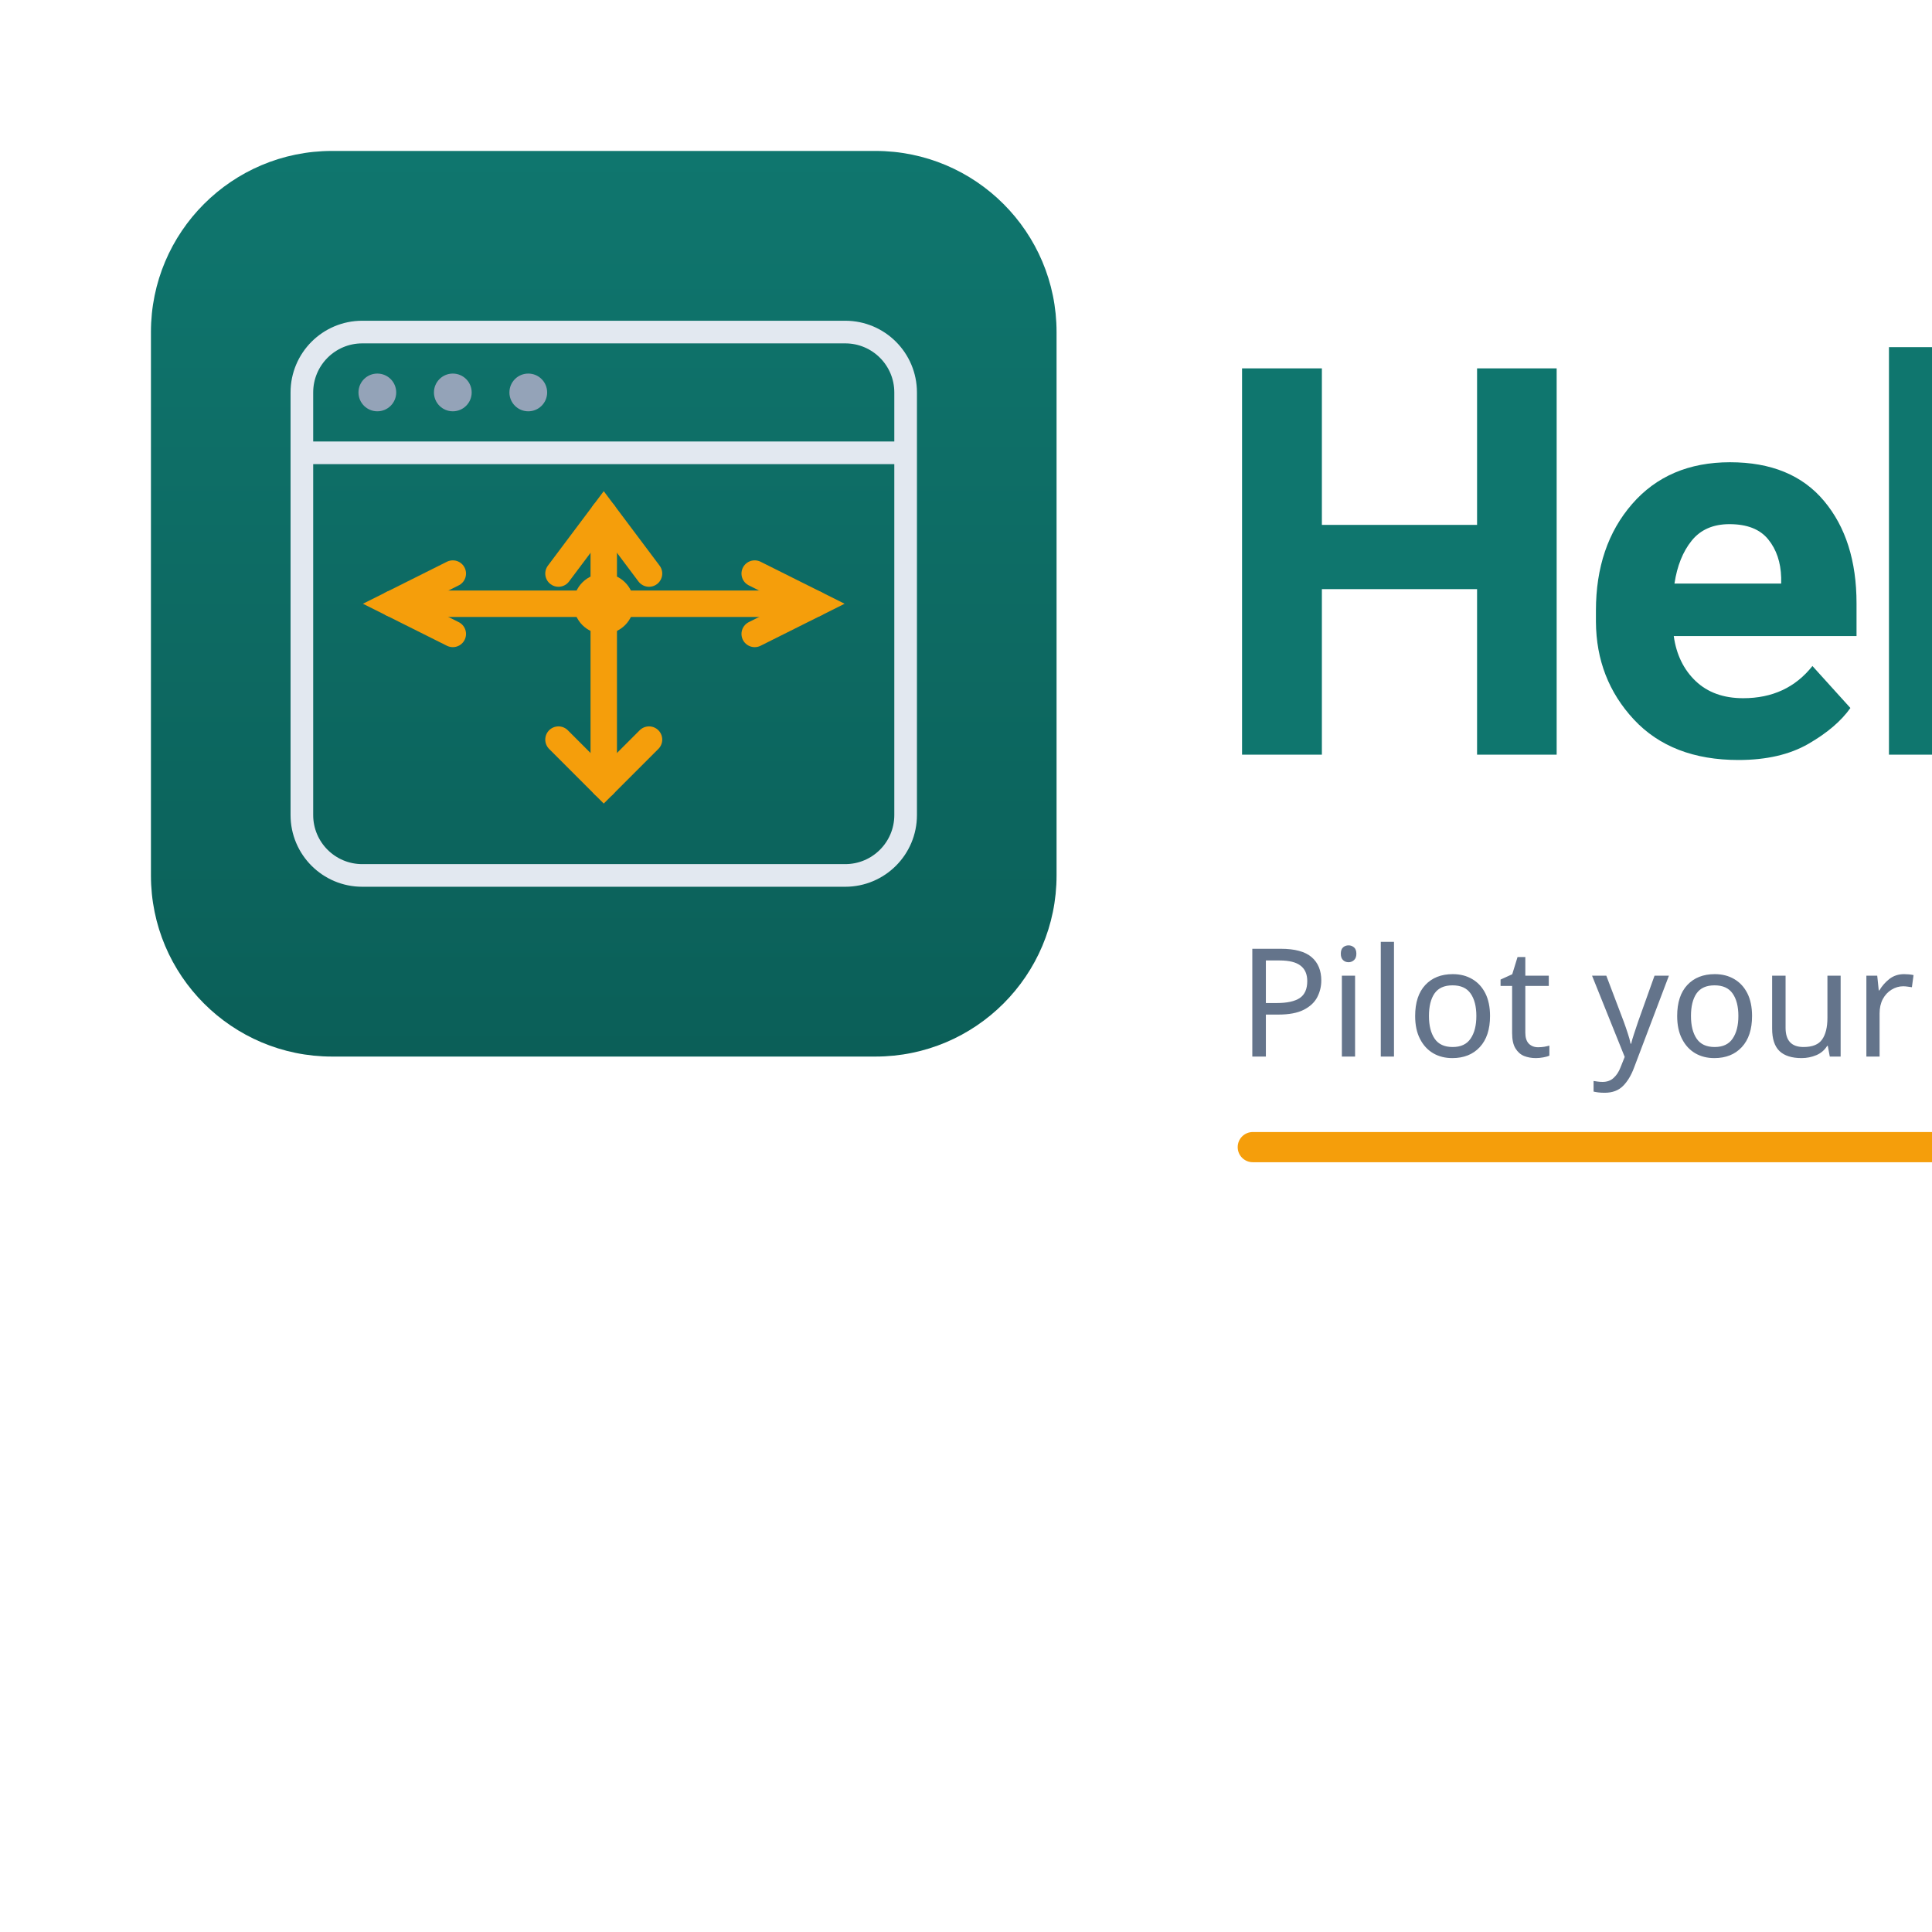
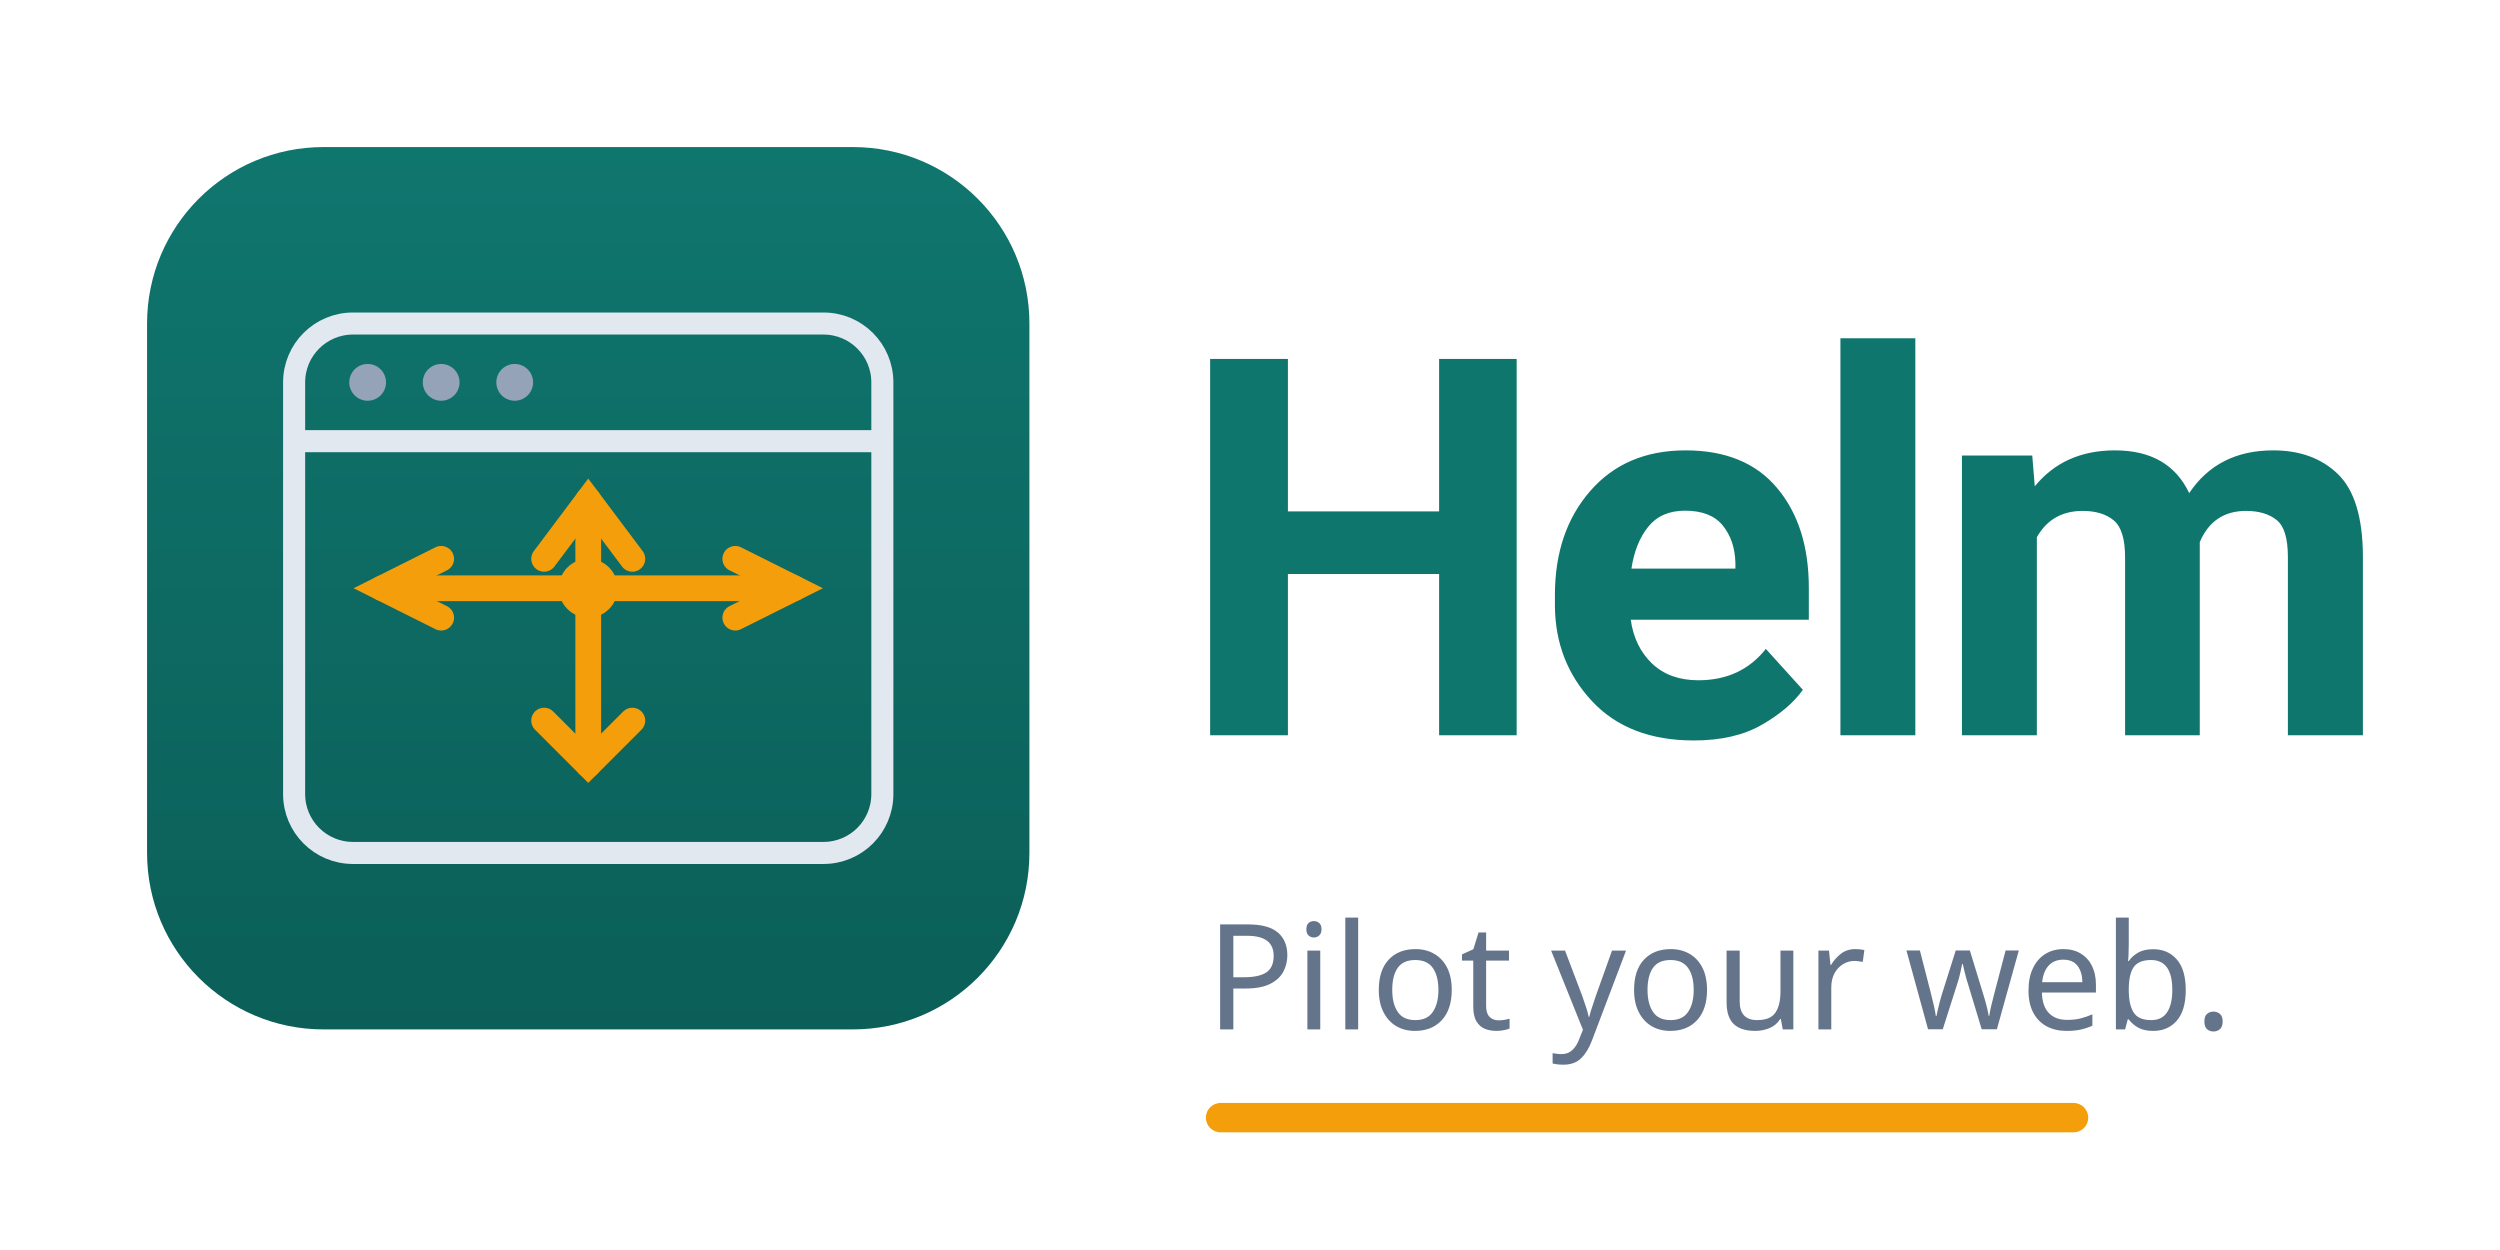
- <svg xmlns="http://www.w3.org/2000/svg" viewBox="0 0 256 256">
+ <svg xmlns="http://www.w3.org/2000/svg" viewBox="0 0 340 170">
  <defs>
    <linearGradient id="bg256" x1="0" y1="0" x2="0" y2="1">
      <stop offset="0" stop-color="#0F766E" />
      <stop offset="1" stop-color="#0B5F58" />
    </linearGradient>
  </defs>
  <g transform="translate(16,16)">
    <rect x="4" y="4" width="120" height="120" rx="24" fill="url(#bg256)" />
    <rect x="24" y="28" width="80" height="72" rx="8" fill="none" stroke="#E2E8F0" stroke-width="3" />
    <line x1="24" y1="44" x2="104" y2="44" stroke="#E2E8F0" stroke-width="3" />
    <circle cx="34" cy="36" r="2.5" fill="#94A3B8" />
    <circle cx="44" cy="36" r="2.5" fill="#94A3B8" />
    <circle cx="54" cy="36" r="2.5" fill="#94A3B8" />
    <g stroke="#F59E0B" stroke-width="3.5" stroke-linecap="round" fill="none">
      <line x1="64" y1="52" x2="64" y2="64" />
      <polyline points="58,60 64,52 70,60" />
      <line x1="64" y1="64" x2="64" y2="88" />
      <polyline points="58,82 64,88 70,82" />
      <line x1="64" y1="64" x2="36" y2="64" />
      <polyline points="44,60 36,64 44,68" />
      <line x1="64" y1="64" x2="92" y2="64" />
      <polyline points="84,60 92,64 84,68" />
    </g>
    <circle cx="64" cy="64" r="4" fill="#F59E0B" />
  </g>
  <g transform="translate(160,0)">
    <text x="0" y="100" font-family="ui-sans-serif, system-ui, -apple-system, 'Segoe UI', Roboto, sans-serif" font-size="72" font-weight="700" fill="#0F766E" letter-spacing="-2">Helm</text>
    <text x="4" y="140" font-family="ui-sans-serif, system-ui, sans-serif" font-size="20" font-weight="500" fill="#64748B">Pilot your web.</text>
    <rect x="4" y="150" width="120" height="4" rx="2" fill="#F59E0B" />
  </g>
</svg>
